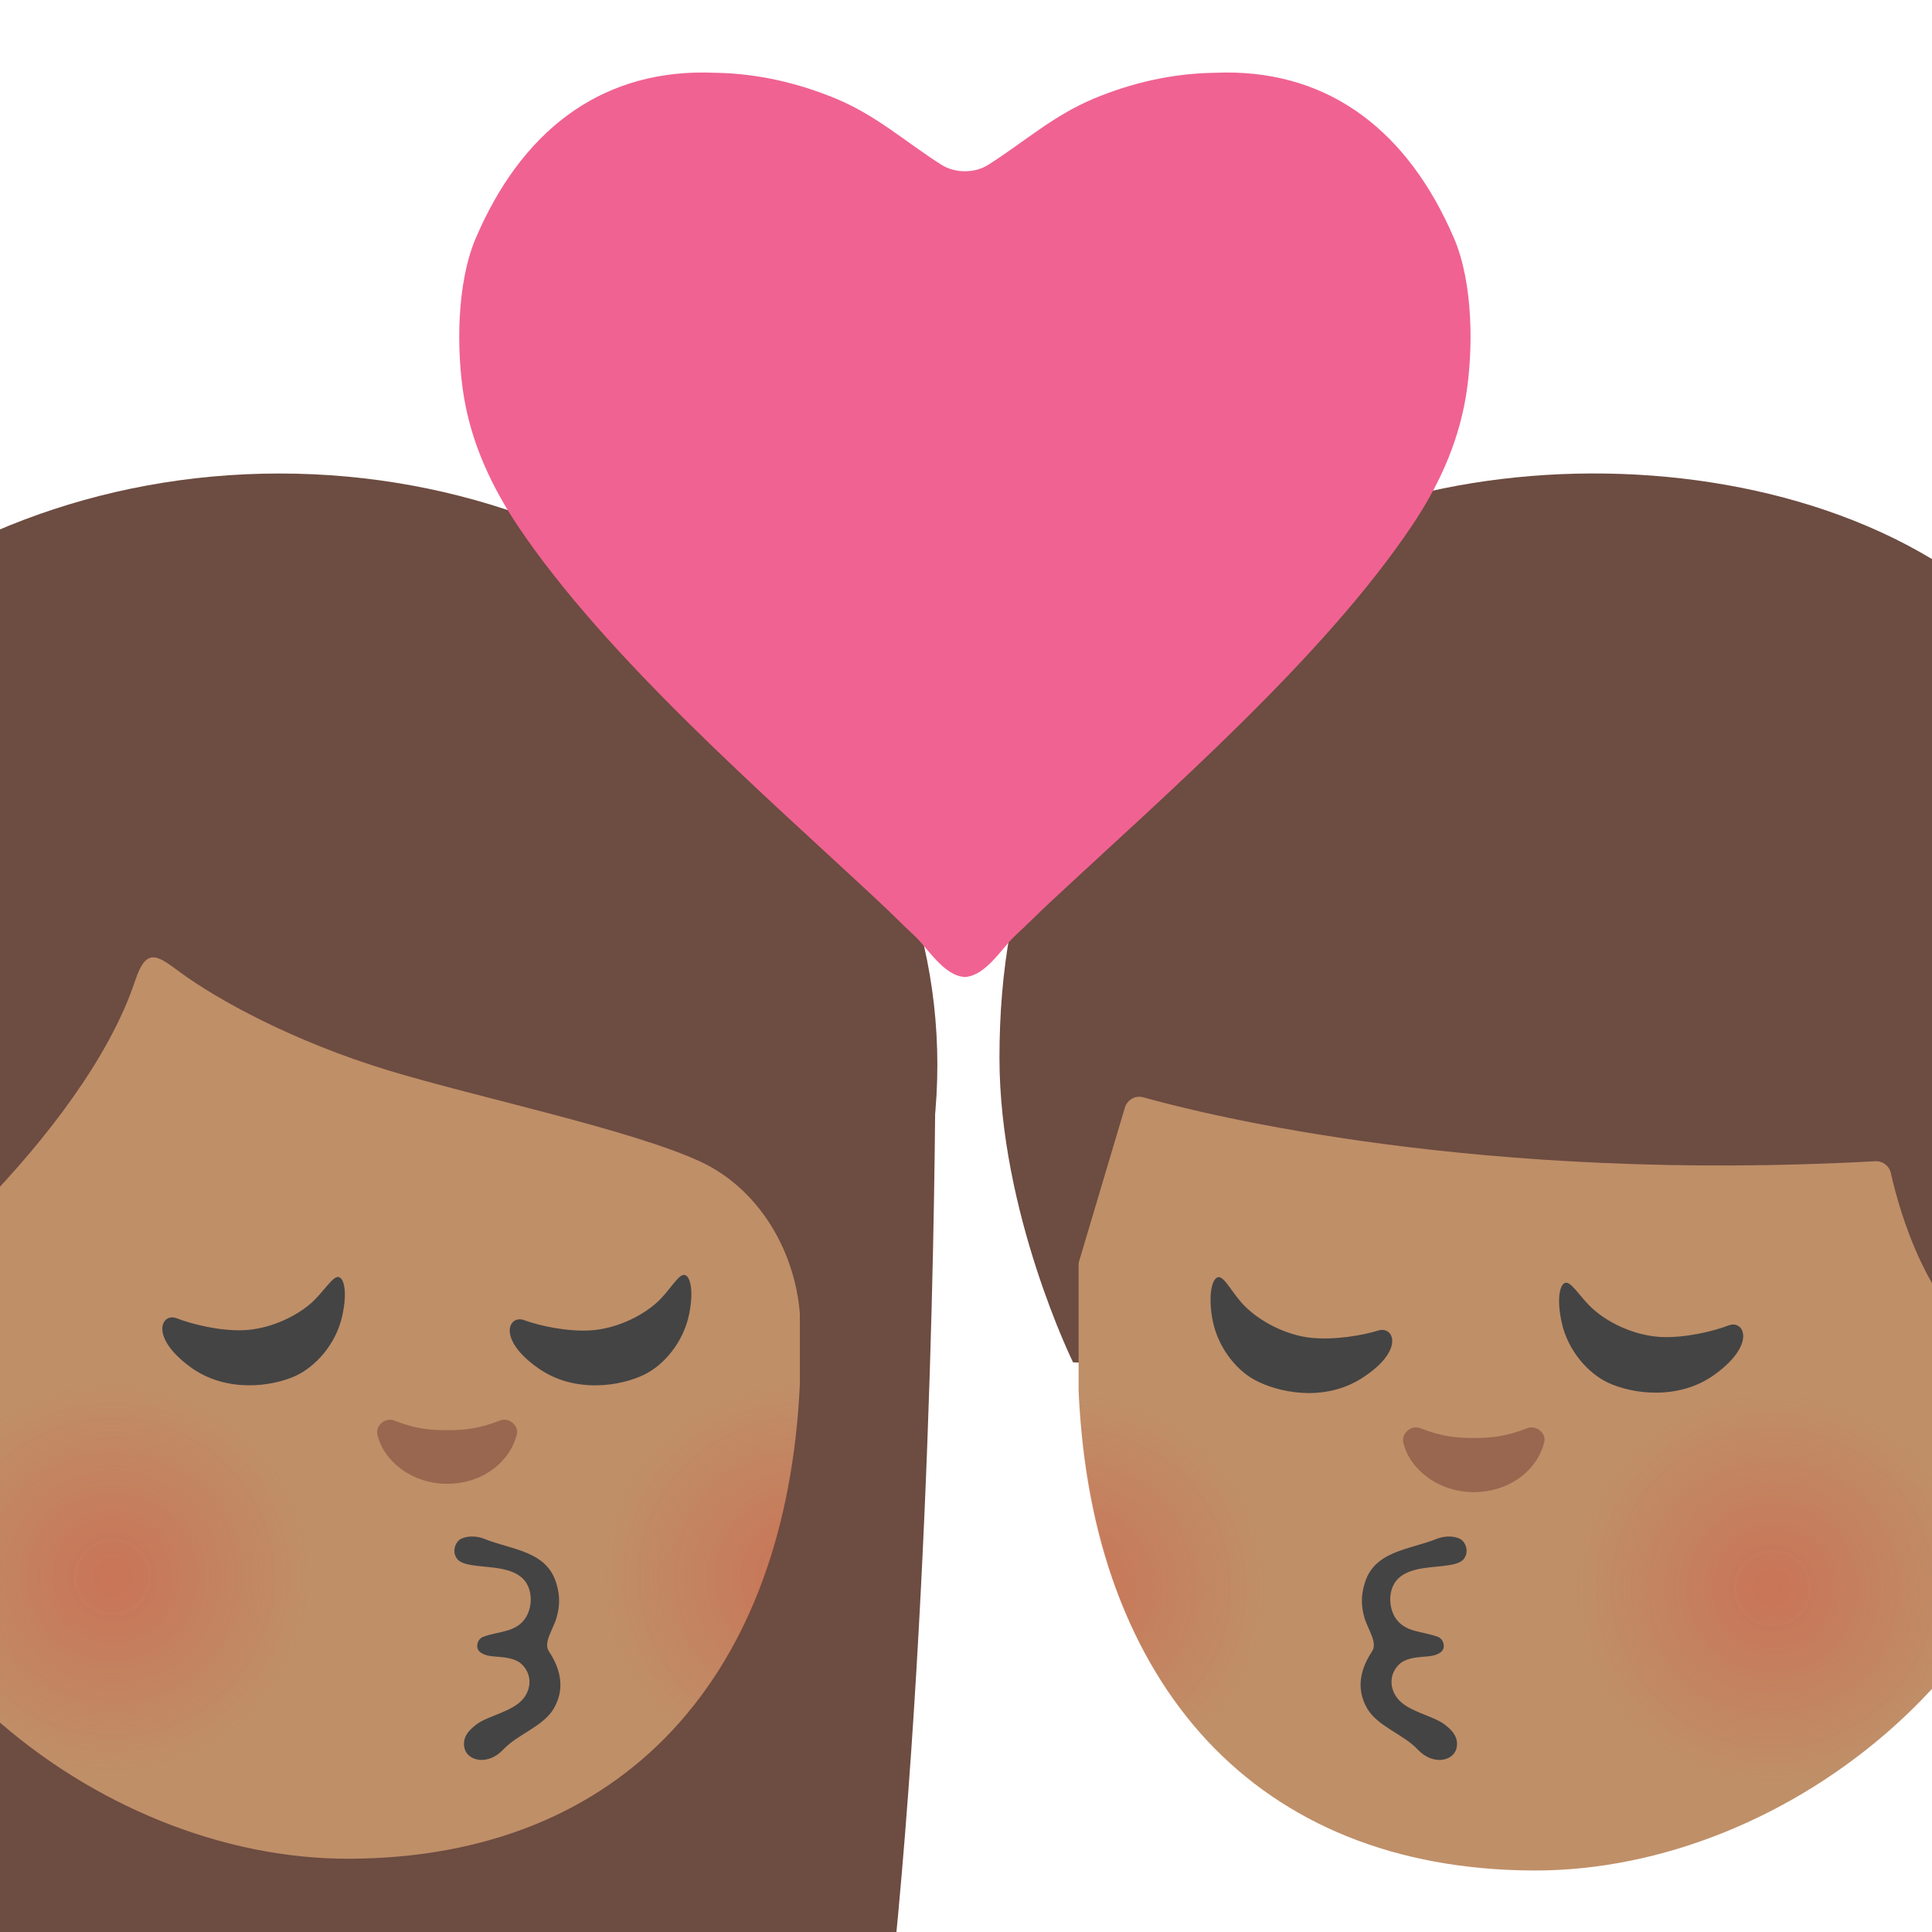
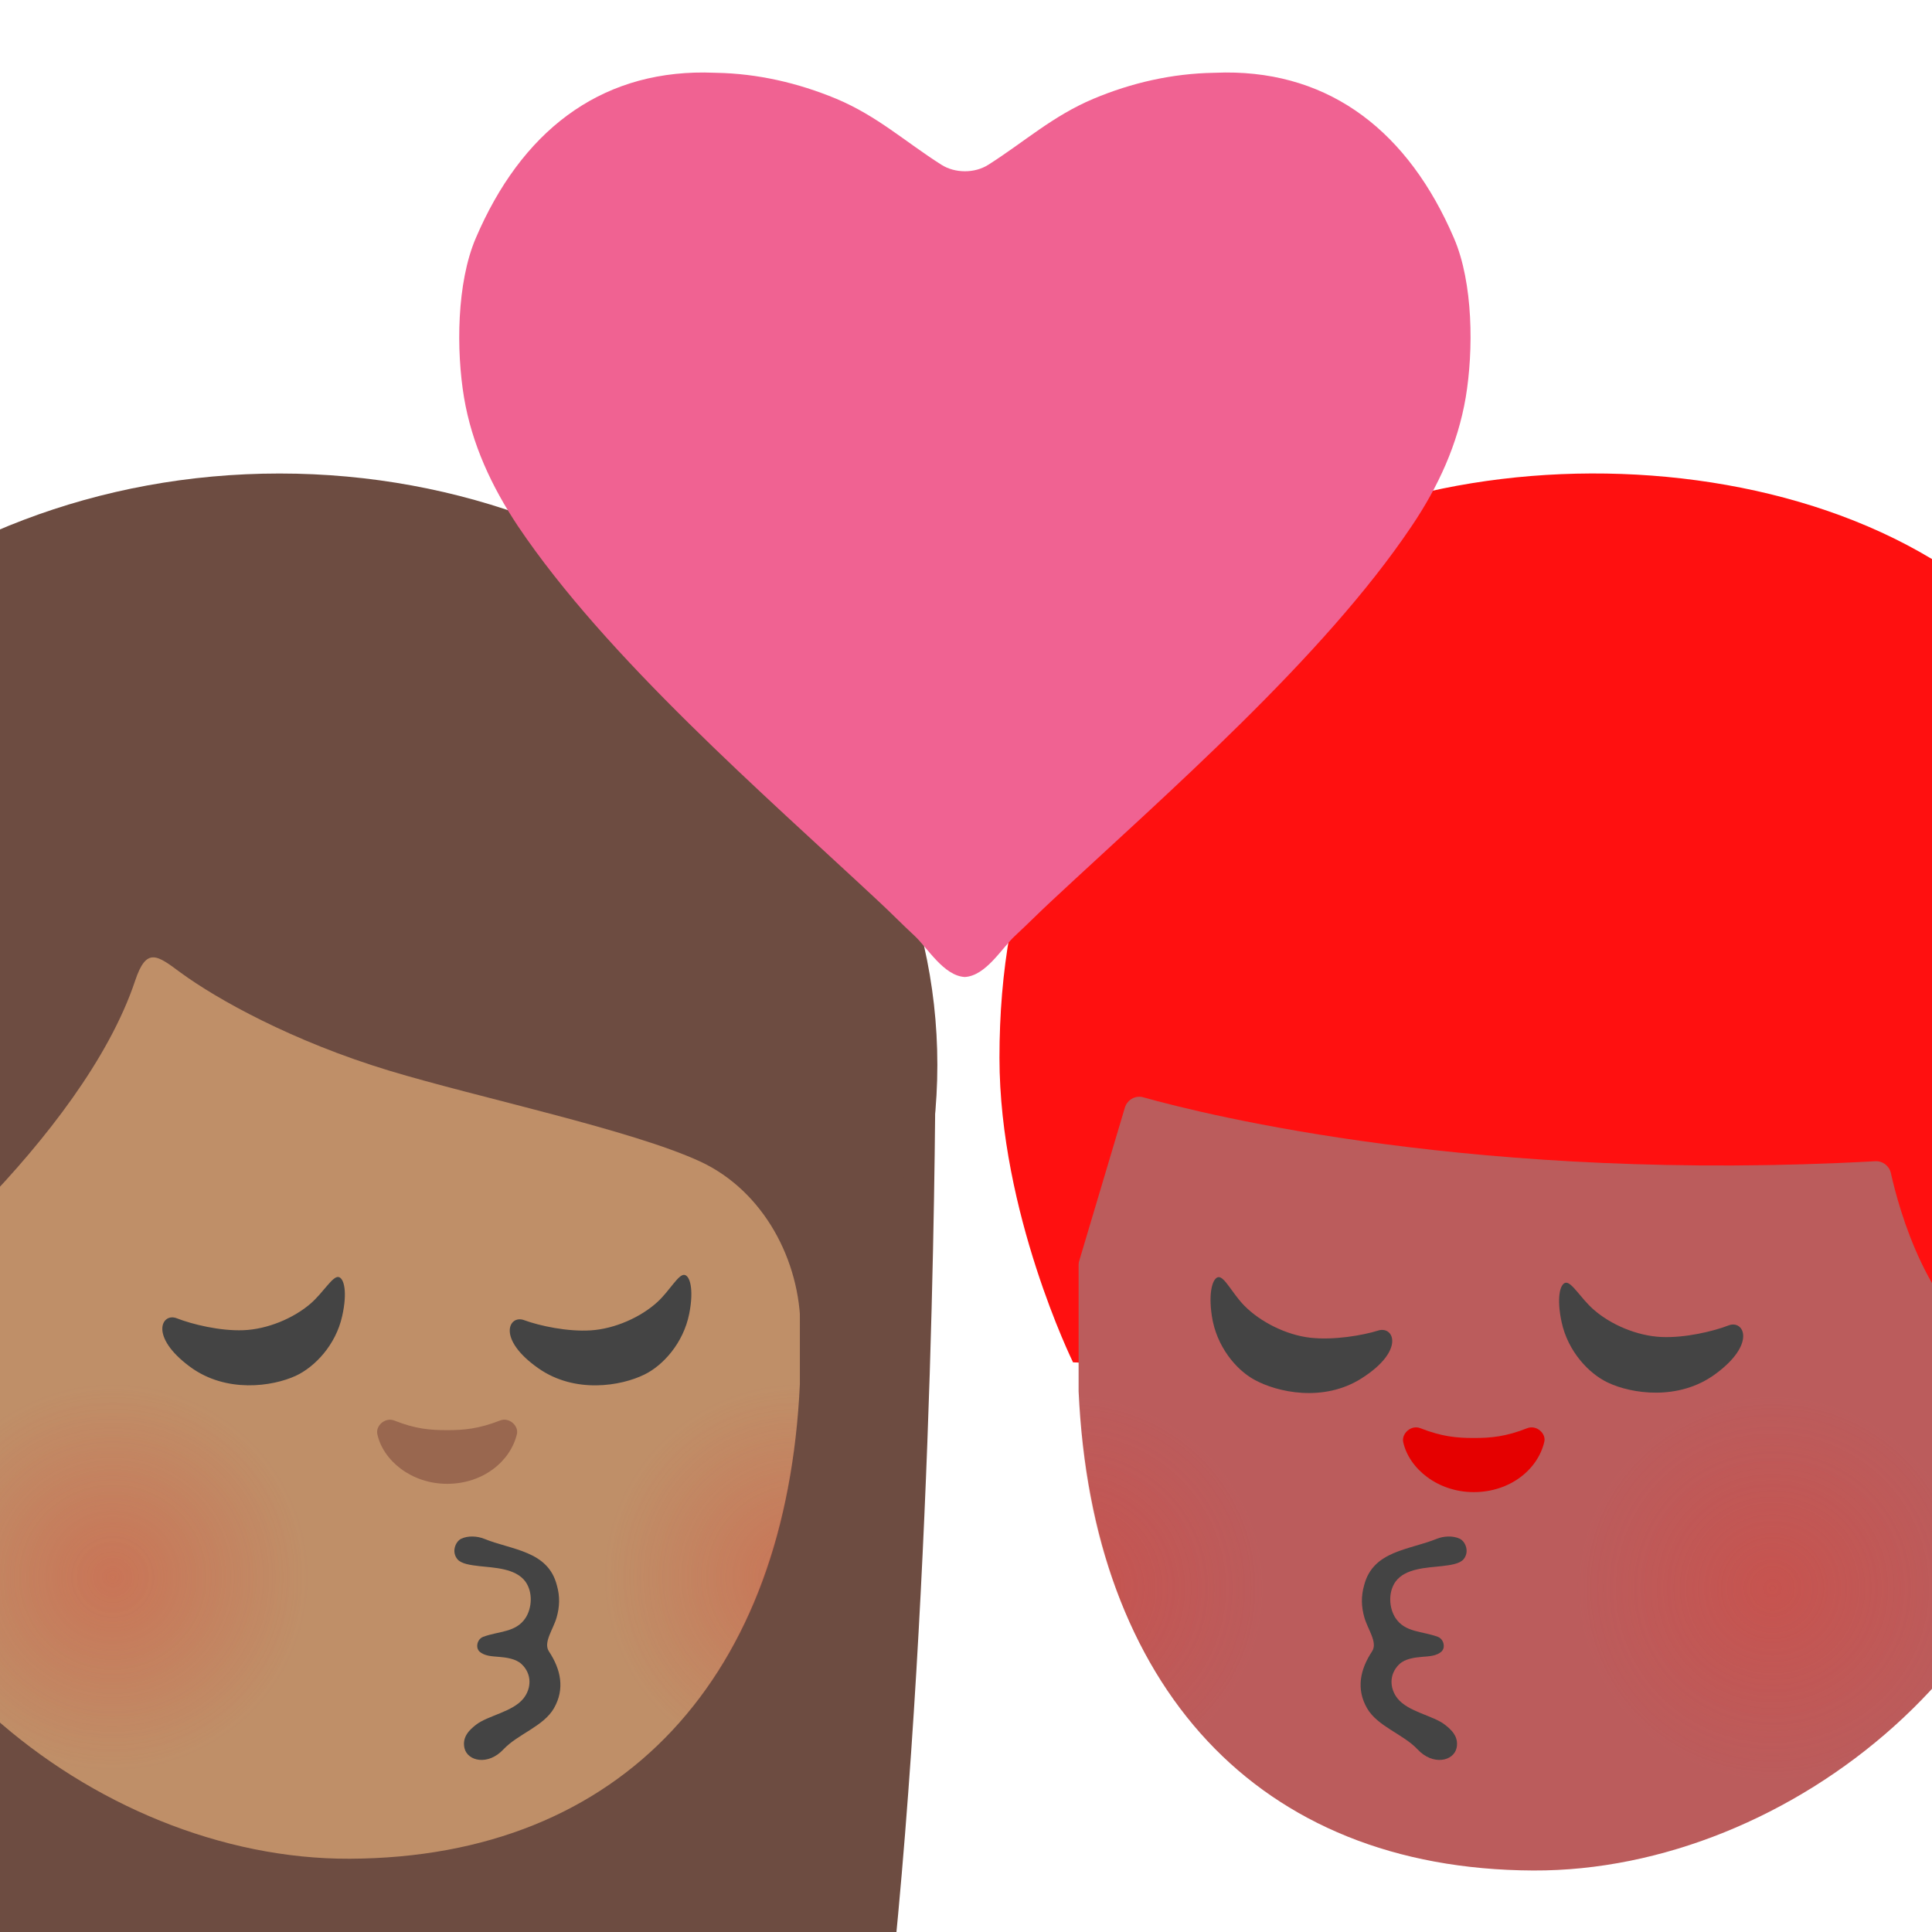
<svg xmlns="http://www.w3.org/2000/svg" width="534px" height="534px" version="1.1" xml:space="preserve" style="fill-rule:evenodd;clip-rule:evenodd;stroke-linejoin:round;stroke-miterlimit:2;">
  <g>
-     <path d="M246.042,551.209C258.542,434.625 258.542,295.417 258.542,295.417L-105.167,295.417C-105.167,295.417 -105.167,442.209 -89.667,551.209L246.042,551.209ZM296.584,376.542C296.584,376.542 276.25,335.167 276.25,292.334C276.25,244.5 291.125,203.125 331.084,166.75C385.959,116.792 511.25,117.333 562.959,178.875C583.334,295.417 569.875,352.375 569.875,352.375L570.792,389.917L296.584,376.542Z" style="fill:#6d4c41;fill-rule:nonzero;" />
+     <path d="M246.042,551.209C258.542,434.625 258.542,295.417 258.542,295.417L-105.167,295.417C-105.167,295.417 -105.167,442.209 -89.667,551.209L246.042,551.209Z" style="fill:#6d4c41;" />
+     <path d="M296.584,376.542C296.584,376.542 276.25,335.167 276.25,292.334C276.25,244.5 291.125,203.125 331.084,166.75C385.959,116.792 511.25,117.333 562.959,178.875C583.334,295.417 569.875,352.375 569.875,352.375L570.792,389.917L296.584,376.542Z" style="fill:#ff1010;" />
    <ellipse cx="77.25" cy="294.334" rx="181.833" ry="163.458" style="fill:#6d4c41;" />
-     <path d="M423.75,517C347.375,516.667 301.917,465.959 298.125,384.584L298.125,291.459C298.125,217.75 357.875,158 431.584,158L436.459,158C510.167,158 569.917,217.75 569.917,291.459L569.917,379.709C569.875,456.084 495,517.334 423.75,517Z" style="fill:#bf8f68;fill-rule:nonzero;" />
+     <path d="M423.75,517C347.375,516.667 301.917,465.959 298.125,384.584L298.125,291.459C298.125,217.75 357.875,158 431.584,158L436.459,158C510.167,158 569.917,217.75 569.917,291.459L569.917,379.709C569.875,456.084 495,517.334 423.75,517Z" style="fill:#bb5c5c;fill-rule:nonzero;" />
    <g>
      <g>
-         <clipPath id="_clip1">
-           <path d="M426.834,517C346.084,518.625 300.875,461.917 298.125,384.584L298.125,291.459C298.125,217.75 357.875,158 431.584,158L436.459,158C510.167,158 569.917,217.75 569.917,291.459L569.917,379.709C569.875,451.959 500.25,515.5 426.834,517Z" />
-         </clipPath>
-         <g clip-path="url(#_clip1)">
-           <g opacity="0.6">
-             <g>
-               <path d="M314.075,489.151C285.992,499.276 254.992,485.026 244.784,457.276C234.575,429.568 248.992,398.859 277.075,388.734C305.075,378.651 336.159,392.943 346.409,420.651C356.617,448.401 342.117,479.068 314.075,489.151Z" style="fill:url(#_Radial2);fill-rule:nonzero;" />
+         <g>
+           <clipPath id="_clip1">
+             <path d="M426.834,517C346.084,518.625 300.875,461.917 298.125,384.584L298.125,291.459C298.125,217.75 357.875,158 431.584,158L436.459,158C510.167,158 569.917,217.75 569.917,291.459L569.917,379.709C569.875,451.959 500.25,515.5 426.834,517Z" />
+           </clipPath>
+           <g clip-path="url(#_clip1)">
+             <g opacity="0.6">
+               <g>
+                 <path d="M314.075,489.151C285.992,499.276 254.992,485.026 244.784,457.276C234.575,429.568 248.992,398.859 277.075,388.734C305.075,378.651 336.159,392.943 346.409,420.651C356.617,448.401 342.117,479.068 314.075,489.151Z" style="fill:url(#_Radial2);fill-rule:nonzero;" />
+               </g>
            </g>
          </g>
        </g>
      </g>
    </g>
    <g>
      <g>
-         <clipPath id="_clip3">
-           <path d="M426.834,517C346.084,518.625 300.875,461.917 298.125,384.584L298.125,291.459C298.125,217.75 357.875,158 431.584,158L436.459,158C510.167,158 569.917,217.75 569.917,291.459L569.917,379.709C569.875,451.959 500.25,515.5 426.834,517Z" />
-         </clipPath>
-         <g clip-path="url(#_clip3)">
-           <g opacity="0.6">
-             <g>
-               <path d="M508.392,489.151C480.309,499.276 449.309,485.026 439.1,457.276C428.892,429.568 443.309,398.859 471.392,388.734C499.392,378.651 530.475,392.943 540.725,420.651C550.934,448.401 536.434,479.068 508.392,489.151Z" style="fill:url(#_Radial4);fill-rule:nonzero;" />
+         <g>
+           <clipPath id="_clip3">
+             <path d="M426.834,517C346.084,518.625 300.875,461.917 298.125,384.584L298.125,291.459C298.125,217.75 357.875,158 431.584,158L436.459,158C510.167,158 569.917,217.75 569.917,291.459L569.917,379.709C569.875,451.959 500.25,515.5 426.834,517Z" />
+           </clipPath>
+           <g clip-path="url(#_clip3)">
+             <g opacity="0.6">
+               <g>
+                 <path d="M508.392,489.151C480.309,499.276 449.309,485.026 439.1,457.276C428.892,429.568 443.309,398.859 471.392,388.734C499.392,378.651 530.475,392.943 540.725,420.651C550.934,448.401 536.434,479.068 508.392,489.151Z" style="fill:url(#_Radial4);fill-rule:nonzero;" />
+               </g>
            </g>
          </g>
        </g>
      </g>
    </g>
    <path d="M96.667,513.75C172.333,513.417 217.334,463.167 221.084,382.542L221.084,290.334C221.084,217.334 161.917,158.167 88.917,158.167L84.083,158.167C11.083,158.167 -48.083,217.334 -48.083,290.334L-48.083,377.75C-48.083,453.375 26.125,514.042 96.667,513.75Z" style="fill:#bf8f68;fill-rule:nonzero;" />
    <g>
      <g>
-         <clipPath id="_clip5">
-           <path d="M93.75,513.709C175.583,514.292 217.834,459.75 221.084,382.542L221.084,290.334C221.084,217.334 161.917,158.167 88.917,158.167L84.083,158.167C11.083,158.167 -48.083,217.334 -48.083,290.334L-48.083,377.75C-48.083,453.375 27.292,513.25 93.75,513.709Z" />
-         </clipPath>
-         <g clip-path="url(#_clip5)">
-           <g opacity="0.6">
-             <g>
-               <path d="M239.568,486.125C211.484,496.25 180.484,482 170.276,454.25C160.068,426.542 174.484,395.834 202.568,385.709C230.568,375.625 261.651,389.917 271.901,417.625C282.109,445.375 267.609,476.042 239.568,486.125Z" style="fill:url(#_Radial6);fill-rule:nonzero;" />
+         <g>
+           <clipPath id="_clip5">
+             <path d="M93.75,513.709C175.583,514.292 217.834,459.75 221.084,382.542L221.084,290.334C221.084,217.334 161.917,158.167 88.917,158.167L84.083,158.167C11.083,158.167 -48.083,217.334 -48.083,290.334L-48.083,377.75C-48.083,453.375 27.292,513.25 93.75,513.709Z" />
+           </clipPath>
+           <g clip-path="url(#_clip5)">
+             <g opacity="0.6">
+               <g>
+                 <path d="M239.568,486.125C211.484,496.25 180.484,482 170.276,454.25C160.068,426.542 174.484,395.834 202.568,385.709C230.568,375.625 261.651,389.917 271.901,417.625C282.109,445.375 267.609,476.042 239.568,486.125Z" style="fill:url(#_Radial6);fill-rule:nonzero;" />
+               </g>
            </g>
          </g>
        </g>
      </g>
    </g>
    <g>
      <g>
-         <clipPath id="_clip7">
-           <path d="M93.75,513.709C175.583,514.292 217.834,459.75 221.084,382.542L221.084,290.334C221.084,217.334 161.917,158.167 88.917,158.167L84.083,158.167C11.083,158.167 -48.083,217.334 -48.083,290.334L-48.083,377.75C-48.083,453.375 27.292,513.25 93.75,513.709Z" />
-         </clipPath>
-         <g clip-path="url(#_clip7)">
-           <g opacity="0.6">
-             <path d="M49.625,486.125C21.542,496.25 -9.458,482 -19.667,454.25C-29.875,426.542 -15.458,395.834 12.625,385.709C40.625,375.625 71.708,389.917 81.958,417.625C92.167,445.375 77.667,476.042 49.625,486.125Z" style="fill:url(#_Radial8);fill-rule:nonzero;" />
+         <g>
+           <clipPath id="_clip7">
+             <path d="M93.75,513.709C175.583,514.292 217.834,459.75 221.084,382.542L221.084,290.334C221.084,217.334 161.917,158.167 88.917,158.167L84.083,158.167C11.083,158.167 -48.083,217.334 -48.083,290.334L-48.083,377.75C-48.083,453.375 27.292,513.25 93.75,513.709Z" />
+           </clipPath>
+           <g clip-path="url(#_clip7)">
+             <g opacity="0.6">
+               <path d="M49.625,486.125C21.542,496.25 -9.458,482 -19.667,454.25C-29.875,426.542 -15.458,395.834 12.625,385.709C40.625,375.625 71.708,389.917 81.958,417.625C92.167,445.375 77.667,476.042 49.625,486.125Z" style="fill:url(#_Radial8);fill-rule:nonzero;" />
+             </g>
          </g>
        </g>
      </g>
    </g>
-     <path d="M107.542,295.917C132.167,303.375 174.75,312.292 193.708,321.125C210.959,329.209 221.25,348.292 221.25,367.334L221.25,464.5L245.042,417.375L253.084,260.042L182.417,175.625L106.083,153.833L-1.958,153.833L-84.083,245.667L-85.458,477.584L-60.5,484.834L-69.292,365.959C-69.292,347.834 -62.792,379.875 -47.5,370.167C-33.208,361.125 22.917,314.334 37.375,271C40.5,261.667 43.458,264.042 49.875,268.792C60.042,276.25 80.875,287.834 107.542,295.917ZM296.584,376.542L297.834,350.042L310.917,306.125C311.584,303.959 313.834,302.667 316,303.292C333.542,308.209 409,327 518.292,320.959C520.334,320.834 522.167,322.209 522.625,324.209C524.875,334.334 532.917,363.709 552.417,373.834L572.959,394.709L576.959,360.792C576.959,360.792 609.209,142.708 428.917,153.625C248.625,164.542 296.584,376.542 296.584,376.542Z" style="fill:#6d4c41;fill-rule:nonzero;" />
+     <path d="M107.542,295.917C132.167,303.375 174.75,312.292 193.708,321.125C210.959,329.209 221.25,348.292 221.25,367.334L221.25,464.5L245.042,417.375L253.084,260.042L182.417,175.625L106.083,153.833L-1.958,153.833L-84.083,245.667L-85.458,477.584L-60.5,484.834L-69.292,365.959C-69.292,347.834 -62.792,379.875 -47.5,370.167C-33.208,361.125 22.917,314.334 37.375,271C40.5,261.667 43.458,264.042 49.875,268.792C60.042,276.25 80.875,287.834 107.542,295.917Z" style="fill:#6d4c41;" />
+     <path d="M296.584,376.542L297.834,350.042L310.917,306.125C311.584,303.959 313.834,302.667 316,303.292C333.542,308.209 409,327 518.292,320.959C520.334,320.834 522.167,322.209 522.625,324.209C524.875,334.334 532.917,363.709 552.417,373.834L572.959,394.709L576.959,360.792C576.959,360.792 609.209,142.708 428.917,153.625C248.625,164.542 296.584,376.542 296.584,376.542Z" style="fill:#ff1010;" />
    <path d="M336.792,353C335.25,353.125 333.917,356.959 334.959,363.792C336.209,372.084 341.584,378.542 346.667,381.334C353,384.834 365.75,387.667 376.292,381C388.417,373.334 385.292,366.417 380.959,367.75C376.584,369.125 368.667,370.459 362.209,369.75C355.542,369 348.417,365.417 343.959,360.917C340.667,357.584 338.459,352.834 336.792,353ZM432.75,354.542C431.209,354.792 430.167,358.667 431.625,365.417C433.375,373.584 439.209,379.709 444.459,382.167C451,385.25 463.917,387.209 474,379.875C485.584,371.459 482,364.709 477.792,366.334C473.5,368 465.667,369.834 459.209,369.542C452.5,369.25 445.167,366.125 440.417,361.917C436.917,358.834 434.417,354.292 432.75,354.542Z" style="fill:#444;fill-rule:nonzero;" />
-     <path d="M392.584,394.75C398.542,397.084 402.584,397.459 407.375,397.459C412.125,397.459 416.209,397.084 422.125,394.75C424.667,393.75 427.417,396.209 426.834,398.542C425.042,406.167 417.375,412.417 407.334,412.417C397.334,412.417 389.417,405.875 387.834,398.542C387.375,396.209 390.042,393.75 392.584,394.75ZM108.958,392.625C114.833,394.959 118.875,395.292 123.583,395.292C128.292,395.292 132.333,394.917 138.208,392.625C140.708,391.625 143.417,394.084 142.875,396.375C141.083,403.917 133.5,410.125 123.583,410.125C113.667,410.125 105.833,403.625 104.292,396.375C103.792,394.084 106.417,391.667 108.958,392.625Z" style="fill:#99674f;fill-rule:nonzero;" />
+     <path d="M392.584,394.75C398.542,397.084 402.584,397.459 407.375,397.459C412.125,397.459 416.209,397.084 422.125,394.75C424.667,393.75 427.417,396.209 426.834,398.542C425.042,406.167 417.375,412.417 407.334,412.417C397.334,412.417 389.417,405.875 387.834,398.542C387.375,396.209 390.042,393.75 392.584,394.75Z" style="fill:#e50000;" />
+     <path d="M108.958,392.625C114.833,394.959 118.875,395.292 123.583,395.292C128.292,395.292 132.333,394.917 138.208,392.625C140.708,391.625 143.417,394.084 142.875,396.375C141.083,403.917 133.5,410.125 123.583,410.125C113.667,410.125 105.833,403.625 104.292,396.375C103.792,394.084 106.417,391.667 108.958,392.625Z" style="fill:#99674f;" />
    <path d="M189.167,352.375C190.708,352.584 191.833,356.417 190.5,363.125C188.875,371.25 183.25,377.417 178.125,379.917C171.708,383.084 158.958,385.292 148.833,378.209C137.208,370.084 140.625,363.334 144.833,364.875C149.125,366.459 156.875,368.125 163.292,367.709C169.917,367.292 177.125,364.084 181.75,359.834C185.125,356.709 187.5,352.167 189.167,352.375ZM93.542,352.959C95.083,353.209 96.083,357.042 94.583,363.75C92.792,371.834 86.958,377.834 81.792,380.25C75.292,383.25 62.5,385.125 52.542,377.792C41.125,369.375 44.708,362.709 48.875,364.375C53.125,366.042 60.833,367.917 67.25,367.667C73.917,367.417 81.167,364.375 85.917,360.25C89.375,357.209 91.917,352.709 93.542,352.959Z" style="fill:#444;fill-rule:nonzero;" />
    <g>
      <path d="M143.125,145.375C167.625,181.833 211.25,219.625 242.709,249C246.084,252.125 249.375,255.5 252.792,258.667C256.417,262.042 260.834,269.709 266.667,270.042C272.542,269.709 276.917,262 280.542,258.667C283.959,255.5 287.292,252.125 290.667,249C322.125,219.667 365.75,181.833 390.209,145.375C397.542,134.5 402.917,122.792 405.125,109.833C407.292,96.833 407.209,78.208 401.875,65.833C389.334,36.583 367.959,19.875 338.667,20.042C337.584,20.083 336.5,20.083 335.417,20.125C323.917,20.333 312.792,22.875 302.25,27.292C290.959,32.042 283.209,39.167 273.167,45.542C269.375,47.958 263.959,47.917 260.209,45.542C250.167,39.167 242.459,32.042 231.125,27.292C220.584,22.917 209.417,20.333 197.958,20.125C196.875,20.083 195.75,20.083 194.708,20.042C165.333,19.875 144,36.583 131.5,65.833C126.208,78.208 126.083,96.833 128.25,109.833C130.417,122.75 135.875,134.458 143.125,145.375Z" style="fill:#f06292;fill-rule:nonzero;" />
    </g>
    <g>
      <path d="M404.5,431C403.417,432.25 400.959,432.584 398.459,432.875C394.334,433.334 388.459,433.459 385.75,437.125C383.584,440.125 383.959,444.542 385.709,447.209C388.375,451.25 393.042,450.792 397.417,452.417C398.542,452.834 399.167,454.084 399.042,455.209C399,455.625 398.834,456.042 398.5,456.417C397.042,457.792 394.834,457.792 392.959,457.959C391.042,458.125 388.375,458.459 386.792,459.959C383.917,462.667 384.042,466.625 386.25,469.417C389.209,473.167 396.125,474.167 399.375,476.709C401.084,478.042 403.292,480 402.584,483.167C401.75,486.792 396.042,488.084 391.792,483.5C387.834,479.292 380.709,477.167 377.834,472.125C374.834,466.875 375.875,461.5 379.25,456.417C380.834,453.959 378.084,450.417 377.125,447.125C376.25,444.084 376.167,441.25 377.042,438.167C379.5,428.584 389.417,428.459 397.209,425.292C399,424.584 401.584,424.375 403.542,425.334C405.125,426.167 406.209,429 404.5,431Z" style="fill:#444;fill-rule:nonzero;" />
    </g>
    <g>
      <path d="M126.458,431C127.542,432.25 130,432.584 132.5,432.875C136.625,433.334 142.5,433.459 145.208,437.125C147.375,440.125 147,444.542 145.25,447.209C142.583,451.25 137.917,450.792 133.542,452.417C132.417,452.834 131.792,454.084 131.917,455.209C131.958,455.625 132.125,456.042 132.458,456.417C133.917,457.792 136.125,457.792 138,457.959C139.917,458.125 142.583,458.459 144.167,459.959C147.042,462.667 146.917,466.625 144.708,469.417C141.75,473.167 134.833,474.167 131.583,476.709C129.875,478.042 127.667,480 128.375,483.167C129.208,486.792 134.917,488.084 139.167,483.5C143.125,479.292 150.25,477.167 153.125,472.125C156.125,466.875 155.083,461.5 151.708,456.417C150.125,453.959 152.875,450.417 153.833,447.125C154.708,444.084 154.792,441.25 153.917,438.167C151.458,428.584 141.542,428.459 133.75,425.292C131.958,424.584 129.375,424.375 127.417,425.334C125.833,426.167 124.75,429 126.458,431Z" style="fill:#444;fill-rule:nonzero;" />
    </g>
  </g>
  <defs>
-     <radialGradient id="_Radial2" cx="0" cy="0" r="1" gradientUnits="userSpaceOnUse" gradientTransform="matrix(54.0867,0,0,53.4546,295.591,438.955)">
+     <radialGradient id="_Radial2" cx="0" cy="0" r="1" gradientUnits="userSpaceOnUse" gradientTransform="matrix(54.0867,0,0,53.4548,295.591,438.956)">
      <stop offset="0" style="stop-color:#db4437;stop-opacity:0.6" />
      <stop offset="1" style="stop-color:#db4437;stop-opacity:0" />
    </radialGradient>
-     <radialGradient id="_Radial4" cx="0" cy="0" r="1" gradientUnits="userSpaceOnUse" gradientTransform="matrix(54.0867,0,0,53.4546,489.908,438.955)">
+     <radialGradient id="_Radial4" cx="0" cy="0" r="1" gradientUnits="userSpaceOnUse" gradientTransform="matrix(54.0867,0,0,53.4548,489.908,438.956)">
      <stop offset="0" style="stop-color:#db4437;stop-opacity:0.6" />
      <stop offset="1" style="stop-color:#db4437;stop-opacity:0" />
    </radialGradient>
-     <radialGradient id="_Radial6" cx="0" cy="0" r="1" gradientUnits="userSpaceOnUse" gradientTransform="matrix(54.0867,0,0,53.4546,221.084,435.93)">
+     <radialGradient id="_Radial6" cx="0" cy="0" r="1" gradientUnits="userSpaceOnUse" gradientTransform="matrix(54.0865,0,0,53.4546,221.084,435.93)">
      <stop offset="0" style="stop-color:#db4437;stop-opacity:0.6" />
      <stop offset="1" style="stop-color:#db4437;stop-opacity:0" />
    </radialGradient>
    <radialGradient id="_Radial8" cx="0" cy="0" r="1" gradientUnits="userSpaceOnUse" gradientTransform="matrix(54.0867,0,0,53.4546,31.141,435.93)">
      <stop offset="0" style="stop-color:#db4437;stop-opacity:0.6" />
      <stop offset="1" style="stop-color:#db4437;stop-opacity:0" />
    </radialGradient>
  </defs>
</svg>
